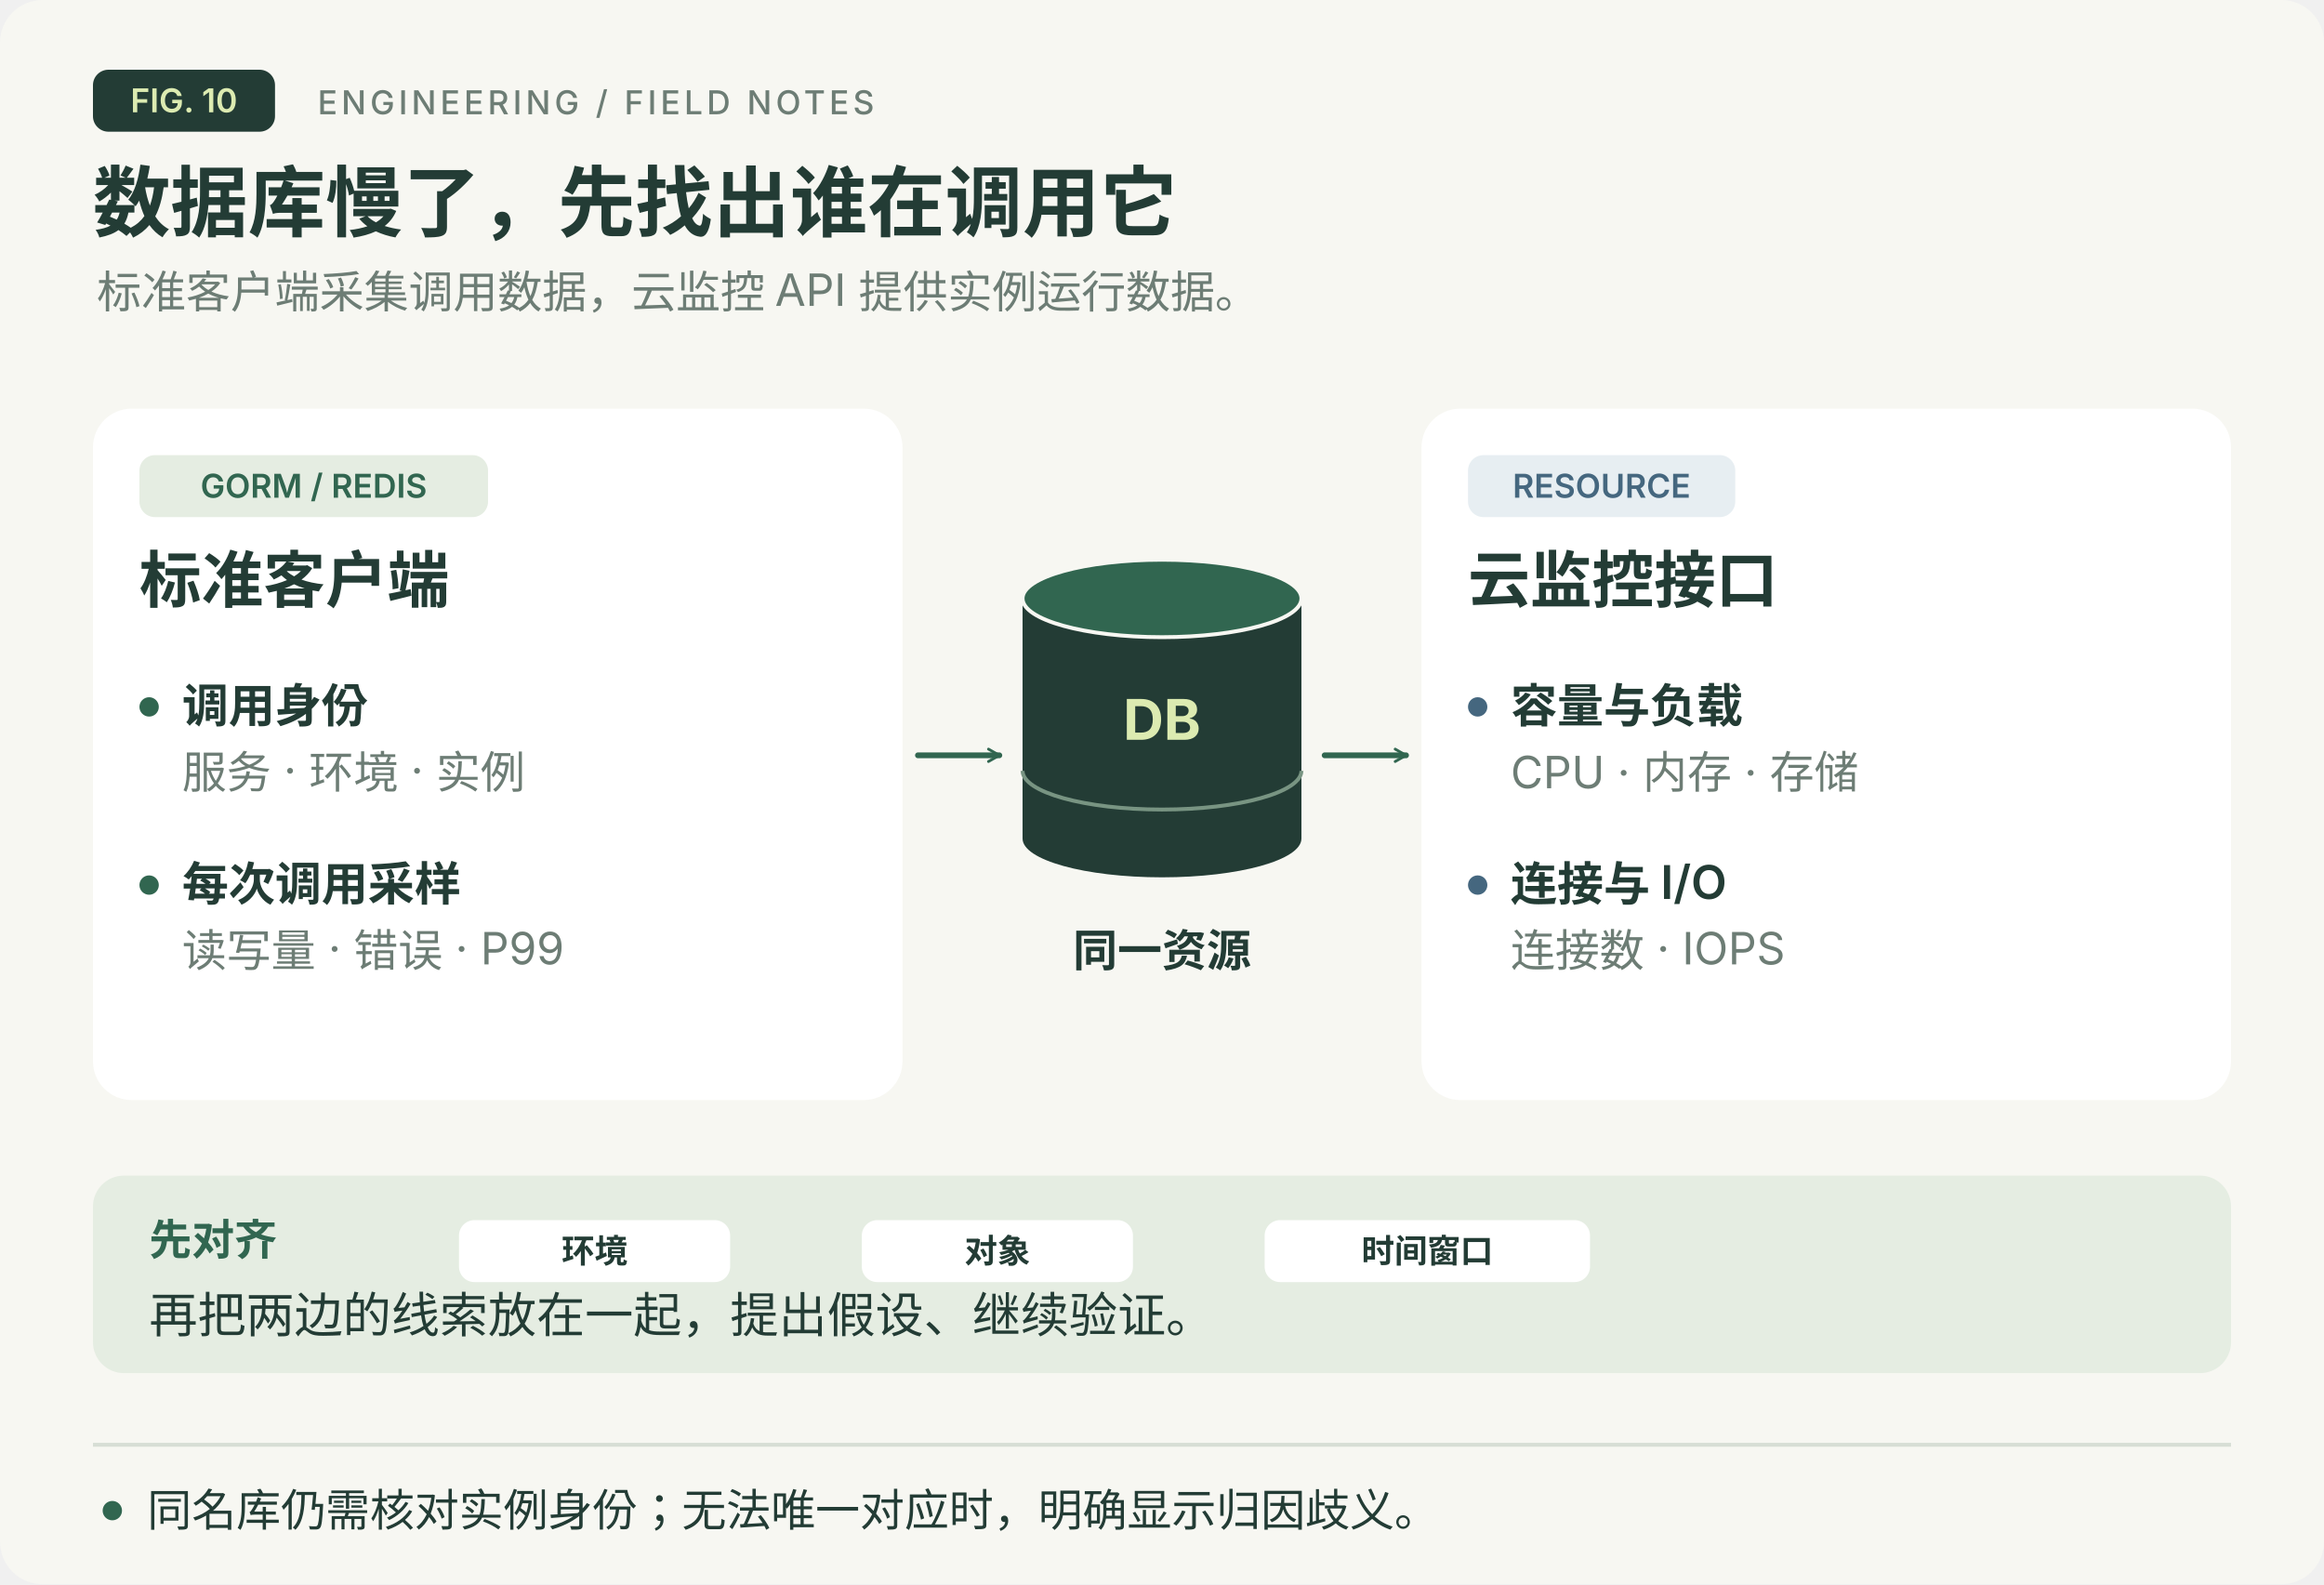
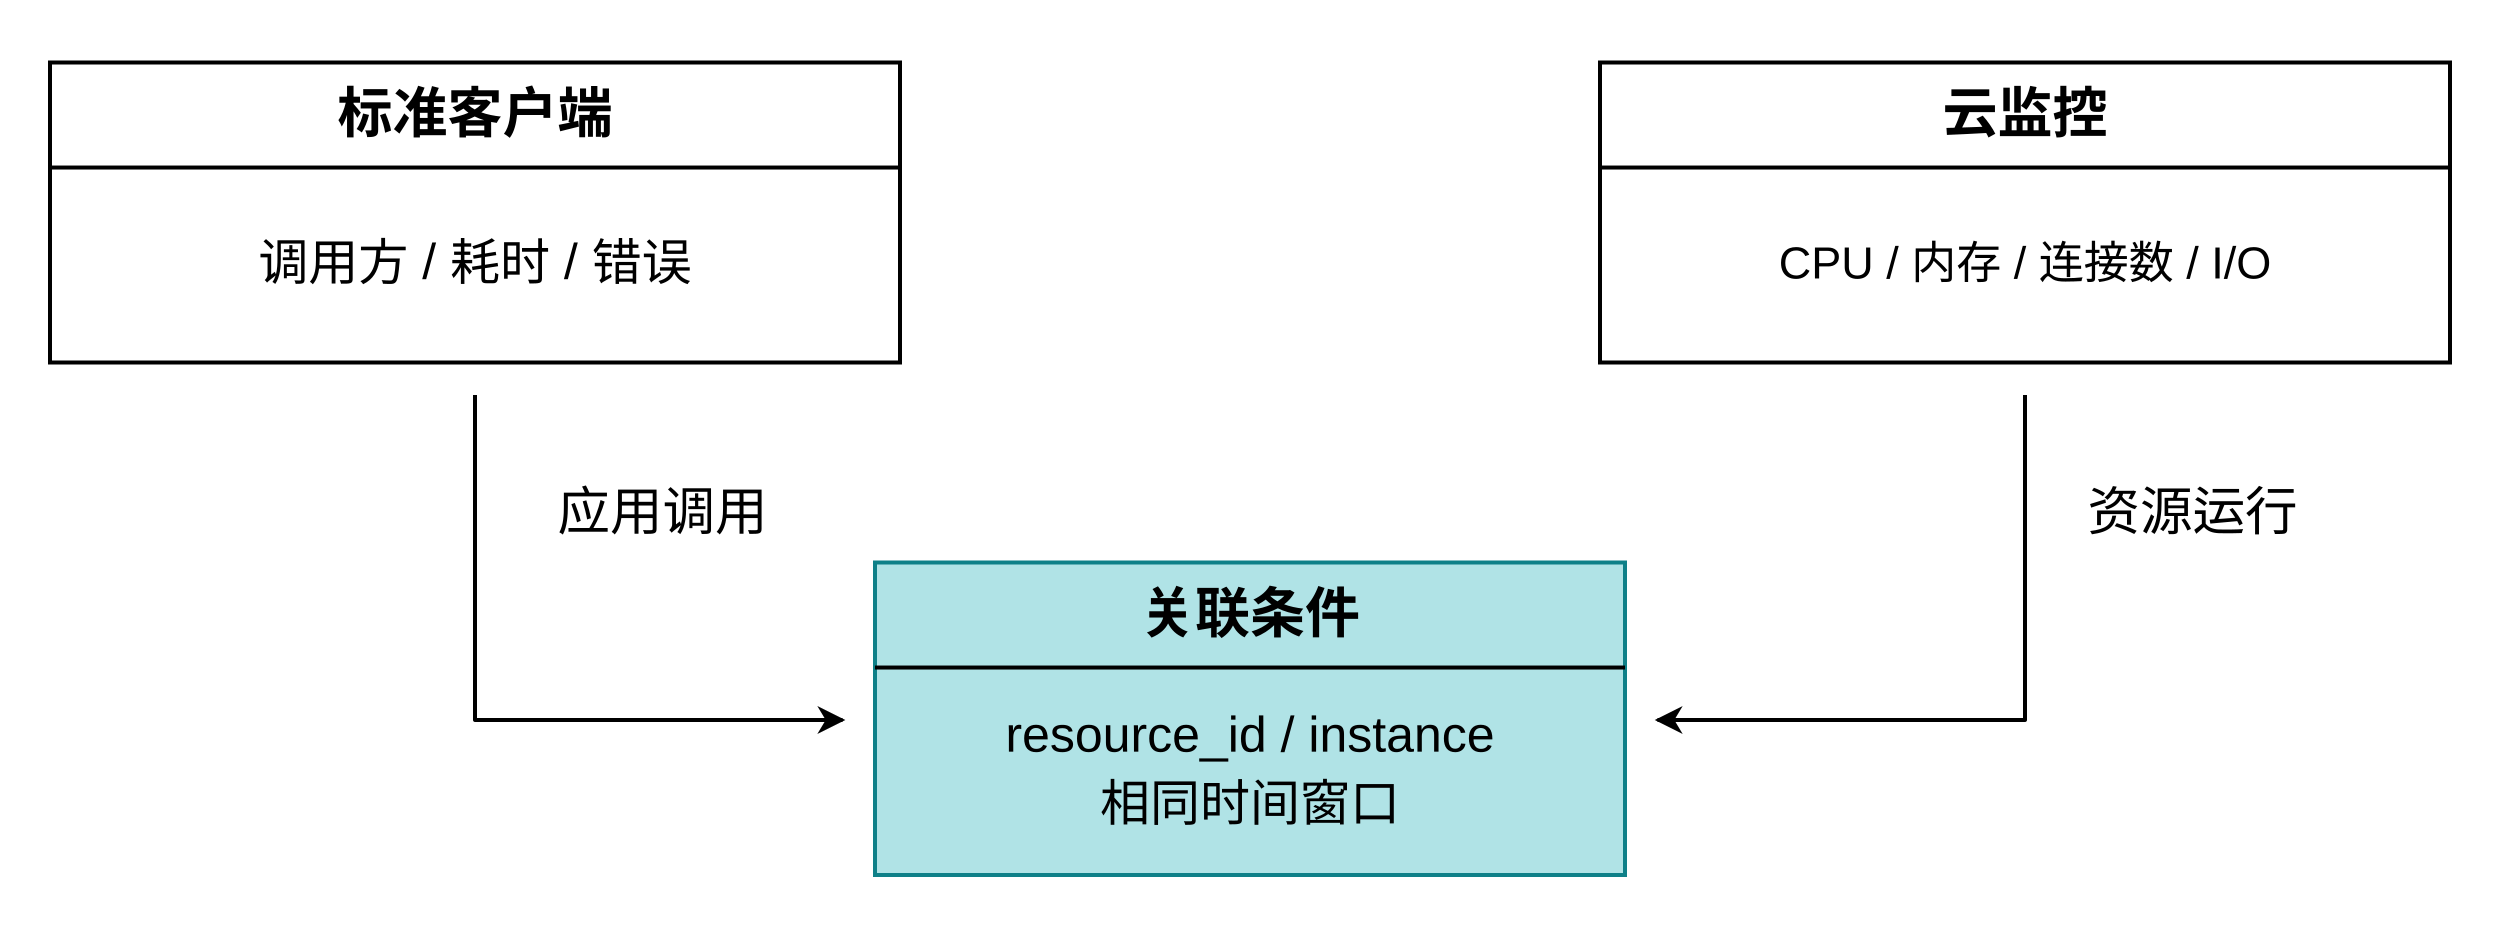
- <svg xmlns="http://www.w3.org/2000/svg" width="1200" height="818" viewBox="0 0 1200 818" role="img" aria-labelledby="rdfig-05-title rdfig-05-desc" font-family="-apple-system,BlinkMacSystemFont,'PingFang SC','Microsoft YaHei',sans-serif">
+ <svg xmlns="http://www.w3.org/2000/svg" width="1000" height="380" viewBox="0 0 1000 380" role="img" aria-labelledby="title" font-family="Arial,Helvetica,PingFang SC,Microsoft YaHei,sans-serif">
  <defs>
-     <marker id="rdfig-05-arrow" viewBox="0 0 10 10" refX="8" refY="5" markerWidth="8" markerHeight="8" orient="auto-start-reverse" markerUnits="userSpaceOnUse">
-       <path d="M 1 1 L 8 5 L 1 9" fill="none" stroke="#316650" stroke-width="1.8" stroke-linecap="round" stroke-linejoin="round" />
-     </marker>
-     <marker id="rdfig-05-warm" viewBox="0 0 10 10" refX="8" refY="5" markerWidth="8" markerHeight="8" orient="auto-start-reverse" markerUnits="userSpaceOnUse">
-       <path d="M 1 1 L 8 5 L 1 9" fill="none" stroke="#B65D3D" stroke-width="1.8" stroke-linecap="round" stroke-linejoin="round" />
+     <marker id="arrow" viewBox="0 0 10 10" refX="9" refY="5" markerWidth="7" markerHeight="7" orient="auto-start-reverse">
+       <path d="M0 0 L10 5 L0 10 L3 5Z" fill="#000" />
    </marker>
  </defs>
-   <rect width="1200" height="818" rx="22" fill="#F7F7F2" />
-   <rect x="48" y="36" width="94" height="32" rx="8" fill="#233C35" stroke="none" stroke-width="1" />
-   <text x="95" y="58" fill="#DCEBB1" font-size="17" font-weight="600" text-anchor="middle">FIG. 10</text>
-   <text x="164" y="59" fill="#6D7D75" font-size="17" font-weight="500" text-anchor="start" letter-spacing="2">ENGINEERING / FIELD NOTES</text>
-   <text x="48" y="119" fill="#233C35" font-size="40" font-weight="650" text-anchor="start">数据库慢了，先找出谁在调用它</text>
-   <text x="50" y="159" fill="#6D7D75" font-size="23" font-weight="400" text-anchor="start">标准客户端采集调用数据，云监控 API 提供实例运行数据。</text>
-   <rect x="48" y="211" width="418" height="357" rx="20" fill="#FFFFFF" stroke="none" stroke-width="1" />
-   <rect x="734" y="211" width="418" height="357" rx="20" fill="#FFFFFF" stroke="none" stroke-width="1" />
-   <rect x="72" y="235" width="180" height="32" rx="8" fill="#E5EDE2" stroke="none" stroke-width="1" />
-   <text x="162" y="257" fill="#316650" font-size="17" font-weight="600" text-anchor="middle">GORM / REDIS</text>
-   <rect x="758" y="235" width="138" height="32" rx="8" fill="#E7EEF2" stroke="none" stroke-width="1" />
-   <text x="827" y="257" fill="#45677F" font-size="17" font-weight="600" text-anchor="middle">RESOURCE</text>
-   <text x="72" y="311" fill="#233C35" font-size="32" font-weight="650" text-anchor="start">标准客户端</text>
-   <text x="758" y="311" fill="#233C35" font-size="32" font-weight="650" text-anchor="start">云监控接口</text>
-   <circle cx="77" cy="365" r="5" fill="#316650" stroke="none" stroke-width="1" />
-   <text x="94" y="373" fill="#233C35" font-size="24" font-weight="600" text-anchor="start">调用身份</text>
-   <text x="94" y="407" fill="#6D7D75" font-size="23" font-weight="400" text-anchor="start">服务 · 环境 · 实例</text>
-   <circle cx="77" cy="457" r="5" fill="#316650" stroke="none" stroke-width="1" />
-   <text x="94" y="465" fill="#233C35" font-size="24" font-weight="600" text-anchor="start">每次调用采样</text>
-   <text x="94" y="499" fill="#6D7D75" font-size="23" font-weight="400" text-anchor="start">读写量 · 错误 · P99</text>
-   <circle cx="763" cy="365" r="5" fill="#45677F" stroke="none" stroke-width="1" />
-   <text x="780" y="373" fill="#233C35" font-size="24" font-weight="600" text-anchor="start">容量与负载</text>
-   <text x="780" y="407" fill="#6D7D75" font-size="23" font-weight="400" text-anchor="start">CPU · 内存 · 存储</text>
-   <circle cx="763" cy="457" r="5" fill="#45677F" stroke="none" stroke-width="1" />
-   <text x="780" y="465" fill="#233C35" font-size="24" font-weight="600" text-anchor="start">连接与 I/O</text>
-   <text x="780" y="499" fill="#6D7D75" font-size="23" font-weight="400" text-anchor="start">连接数 · IOPS</text>
-   <path d="M 528 309 A 72 20 0 0 1 672 309 L 672 433 A 72 20 0 0 1 528 433 Z" fill="#233C35" />
-   <ellipse cx="600" cy="309" rx="72" ry="20" fill="#316650" stroke="#F7F7F2" stroke-width="2" />
-   <path d="M 528 398 A 72 20 0 0 0 672 398" stroke="#789482" stroke-width="2" fill="none" />
-   <text x="600" y="382" fill="#DCEBB1" font-size="29" font-weight="650" text-anchor="middle">DB</text>
-   <text x="600" y="499" fill="#233C35" font-size="23" font-weight="550" text-anchor="middle">同一资源</text>
-   <path d="M 474 390 H 516" fill="none" stroke="#316650" stroke-width="3" stroke-linecap="round" stroke-linejoin="round" marker-end="url(#rdfig-05-arrow)" />
-   <path d="M 684 390 H 726" fill="none" stroke="#316650" stroke-width="3" stroke-linecap="round" stroke-linejoin="round" marker-end="url(#rdfig-05-arrow)" />
-   <rect x="48" y="607" width="1104" height="102" rx="16" fill="#E5EDE2" stroke="none" stroke-width="1" />
-   <text x="77" y="648" fill="#316650" font-size="22" font-weight="600" text-anchor="start">先对齐</text>
-   <rect x="237" y="630" width="140" height="32" rx="8" fill="#FFFFFF" stroke="none" stroke-width="1" />
-   <text x="307" y="652" fill="#233C35" font-size="17" font-weight="600" text-anchor="middle">环境</text>
-   <rect x="445" y="630" width="140" height="32" rx="8" fill="#FFFFFF" stroke="none" stroke-width="1" />
-   <text x="515" y="652" fill="#233C35" font-size="17" font-weight="600" text-anchor="middle">对象</text>
-   <rect x="653" y="630" width="168" height="32" rx="8" fill="#FFFFFF" stroke="none" stroke-width="1" />
-   <text x="737" y="652" fill="#233C35" font-size="17" font-weight="600" text-anchor="middle">时间窗口</text>
-   <text x="77" y="688" fill="#233C35" font-size="25" font-weight="500" text-anchor="start">再把两边的线索放在一起，提出假设、继续验证。</text>
-   <line x1="48" y1="746" x2="1152" y2="746" stroke="#D7DED5" stroke-width="2" />
-   <circle cx="58" cy="780" r="5" fill="#316650" stroke="none" stroke-width="1" />
-   <text x="76" y="788" fill="#233C35" font-size="23" font-weight="500" text-anchor="start">同名库仍需核对实例身份；无法唯一对应时，明确显示归因歧义。</text>
+   <rect width="1000" height="380" fill="#fff" />
+   <rect x="20" y="25" width="340" height="120" fill="#ffffff" stroke="#000000" stroke-width="1.6" />
+   <text x="190.0" y="53" text-anchor="middle" font-size="22" font-weight="600" fill="#000">标准客户端</text>
+   <path d="M20 67 H360" fill="none" stroke="#000" stroke-width="1.6" stroke-linejoin="round" />
+   <text x="190.0" y="112.0" text-anchor="middle" font-size="20" font-weight="400" fill="#000">调用方 / 耗时 / 错误</text>
+   <rect x="640" y="25" width="340" height="120" fill="#ffffff" stroke="#000000" stroke-width="1.6" />
+   <text x="810.0" y="53" text-anchor="middle" font-size="22" font-weight="600" fill="#000">云监控</text>
+   <path d="M640 67 H980" fill="none" stroke="#000" stroke-width="1.6" stroke-linejoin="round" />
+   <text x="810.0" y="111.4" text-anchor="middle" font-size="18" font-weight="400" fill="#000">CPU / 内存 / 连接数 / I/O</text>
+   <rect x="350" y="225" width="300" height="125" fill="#b0e3e6" stroke="#0e8088" stroke-width="1.6" />
+   <text x="500.0" y="253" text-anchor="middle" font-size="22" font-weight="600" fill="#000">关联条件</text>
+   <path d="M350 267 H650" fill="none" stroke="#000" stroke-width="1.6" stroke-linejoin="round" />
+   <text x="500.0" y="300.667" text-anchor="middle" font-size="20" font-weight="400" fill="#000">resource_id / instance</text>
+   <text x="500.0" y="328.333" text-anchor="middle" font-size="20" font-weight="400" fill="#000">相同时间窗口</text>
+   <path d="M190 158 V288 H337" fill="none" stroke="#000" stroke-width="1.6" stroke-linejoin="round" marker-end="url(#arrow)" />
+   <path d="M810 158 V288 H663" fill="none" stroke="#000" stroke-width="1.6" stroke-linejoin="round" marker-end="url(#arrow)" />
+   <text x="265" y="212" text-anchor="middle" font-size="21" font-weight="400" fill="#000">应用调用</text>
+   <text x="877" y="212" text-anchor="middle" font-size="21" font-weight="400" fill="#000">资源运行</text>
</svg>
